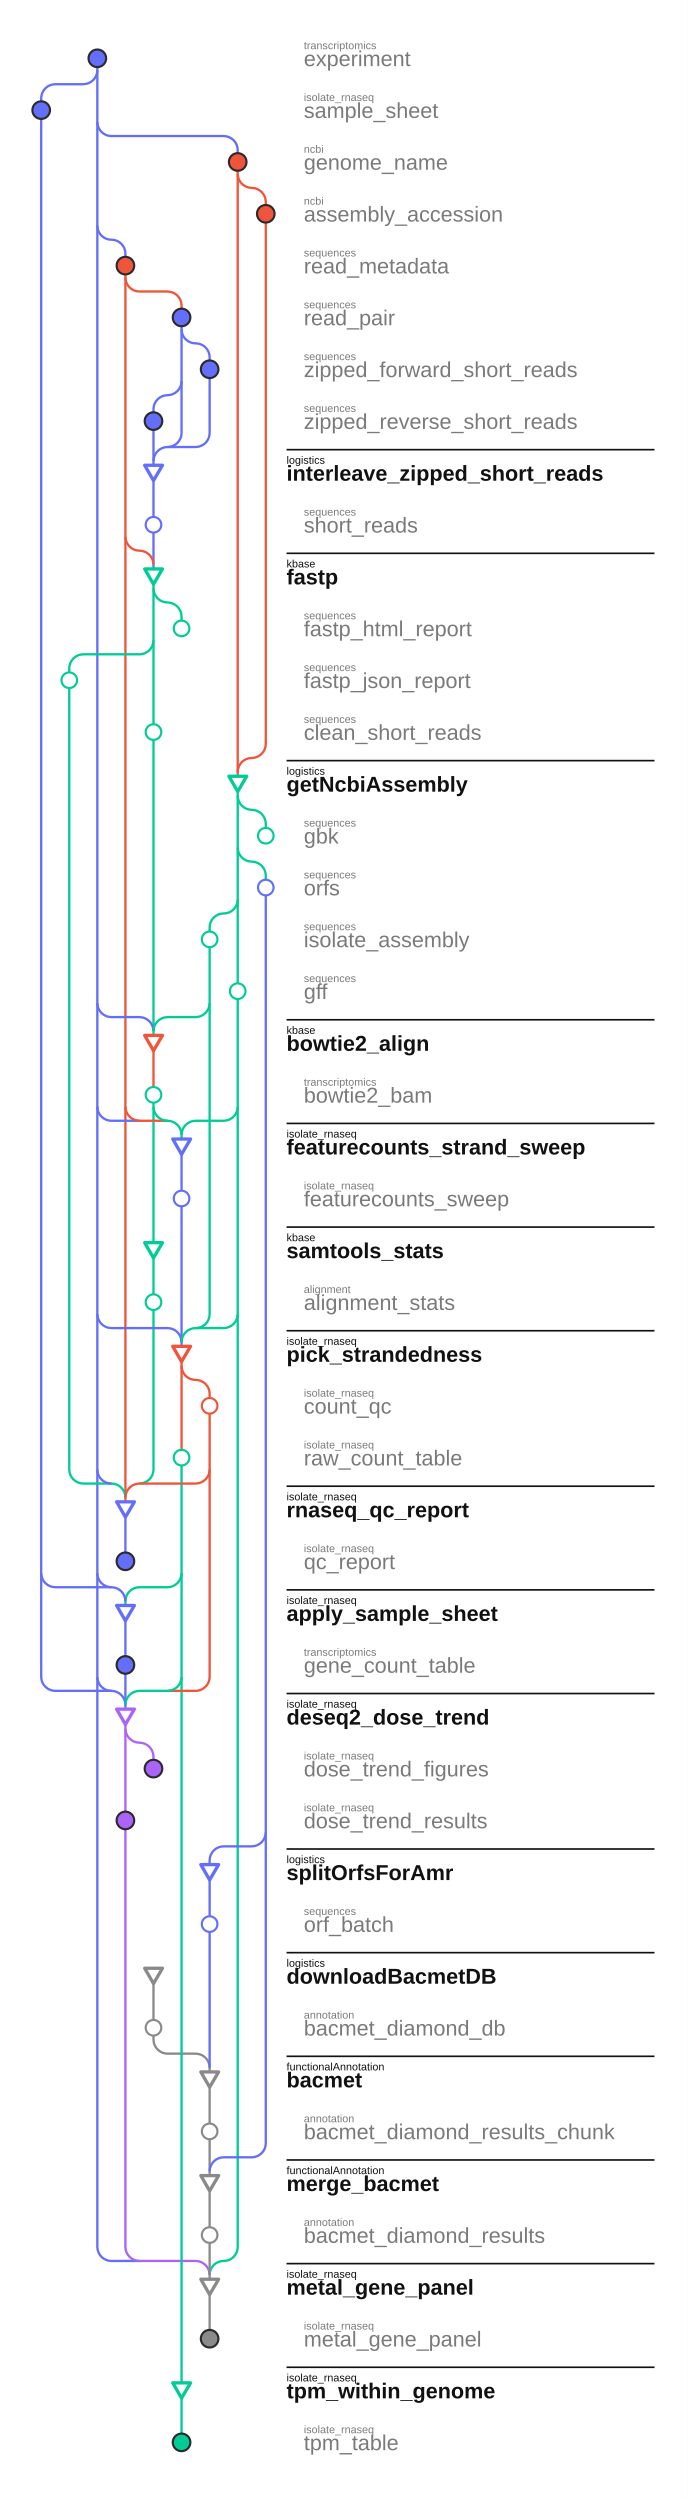
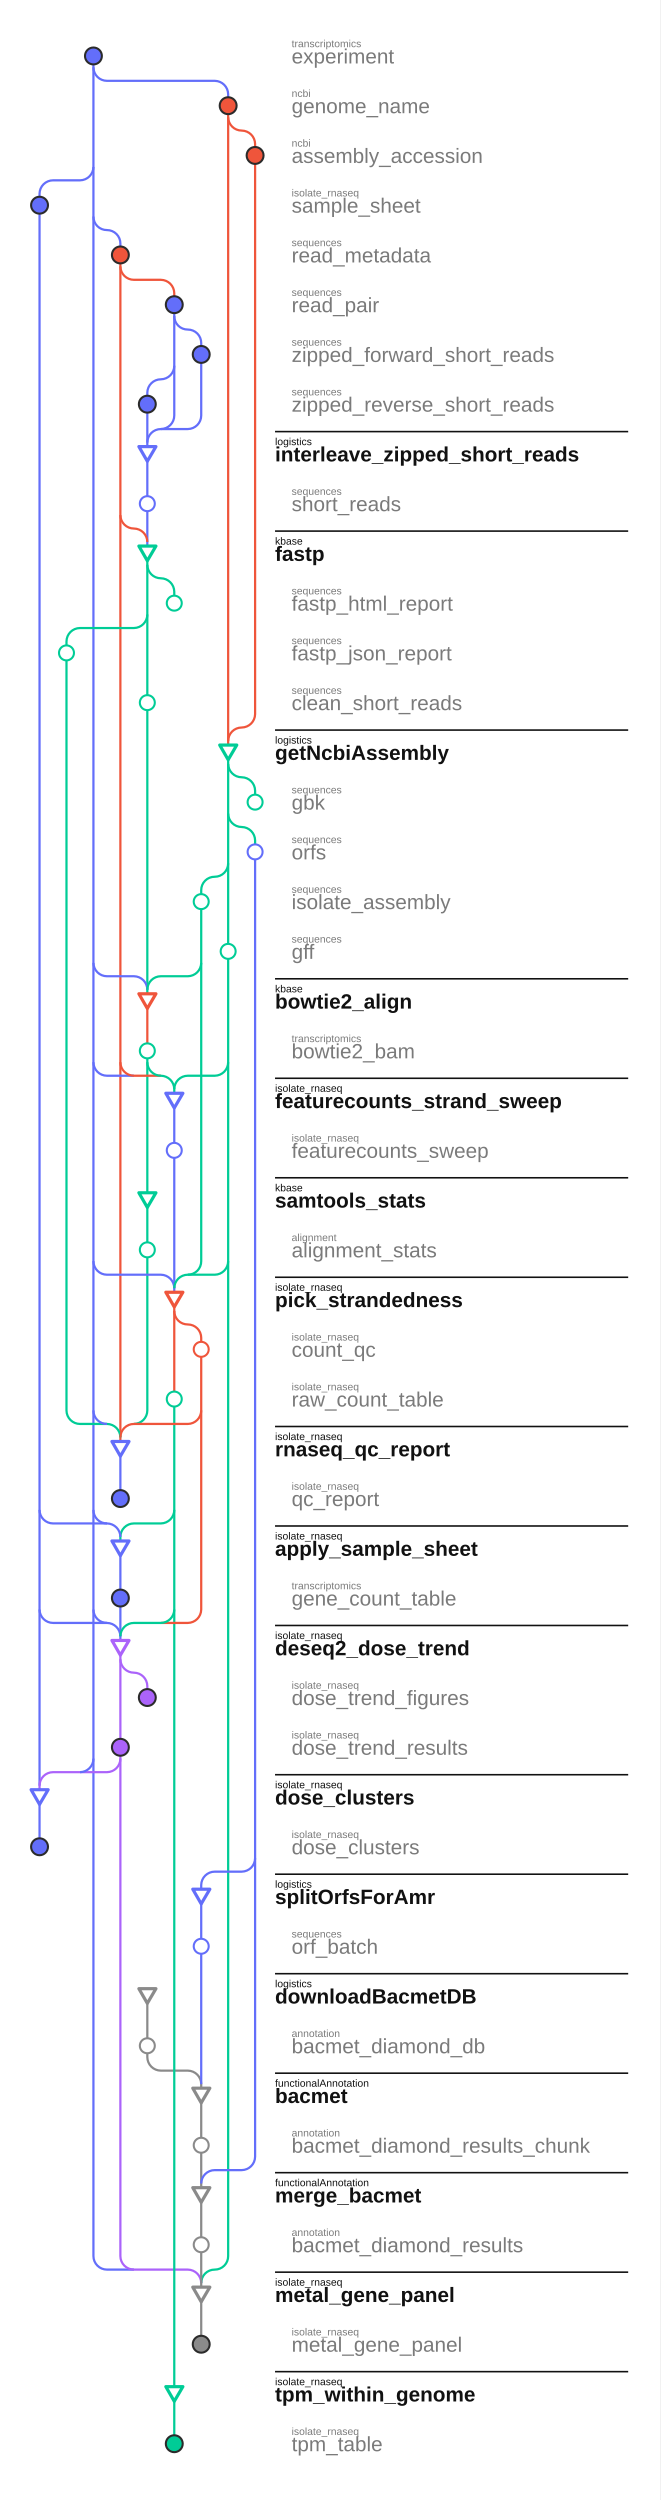
- <svg xmlns="http://www.w3.org/2000/svg" width="414" height="1505" viewBox="0 0 414 1505">
-   <rect width="414" height="1505" fill="#FFFFFF" />
+ <svg xmlns="http://www.w3.org/2000/svg" width="414" height="1568" viewBox="0 0 414 1568">
+   <rect width="414" height="1568" fill="#FFFFFF" />
  <g fill="none" stroke="#666666" stroke-width="1.4" stroke-linejoin="round" stroke-linecap="butt">
-     <path d="M 58.6,40.4 L 58.6,42.2 L 58.6,73.5 L 58.6,135.8 L 58.6,603.9 L 58.6,666.2 L 58.6,791.0 L 58.6,884.6 L 58.6,947.0 L 58.6,1009.5 L 58.6,1352.7 A 8.5,8.5 0 0 0 67.1,1361.1 L 84.0,1361.1" stroke="#636EFA" />
-     <path d="M 24.8,61.0 L 24.8,59.1 A 8.5,8.5 0 0 1 33.3,50.7 L 50.2,50.7 A 8.5,8.5 0 0 0 58.6,42.2" stroke="#636EFA" />
-     <path d="M 24.8,71.6 L 24.8,947.0 L 24.8,1009.5 A 8.5,8.5 0 0 0 33.3,1017.9 L 67.1,1017.9 A 8.5,8.5 0 0 1 75.5,1026.3" stroke="#636EFA" />
-     <path d="M 143.1,92.2 L 143.1,90.3 A 8.5,8.5 0 0 0 134.7,81.9 L 67.1,81.9 A 8.5,8.5 0 0 1 58.6,73.5" stroke="#636EFA" />
-     <path d="M 143.1,102.8 L 143.1,104.7 L 143.1,464.8 L 143.1,467.3" stroke="#EF553B" />
+     <path d="M 58.6,40.4 L 58.6,42.2 L 58.6,104.7 L 58.6,135.8 L 58.6,603.9 L 58.6,666.2 L 58.6,791.0 L 58.6,884.6 L 58.6,947.0 L 58.6,1009.5 L 58.6,1103.0 L 58.6,1415.0 A 8.5,8.5 0 0 0 67.1,1423.5 L 84.0,1423.5" stroke="#636EFA" />
+     <path d="M 143.1,61.0 L 143.1,59.1 A 8.5,8.5 0 0 0 134.7,50.7 L 67.1,50.7 A 8.5,8.5 0 0 1 58.6,42.2" stroke="#636EFA" />
+     <path d="M 143.1,71.6 L 143.1,73.5 L 143.1,464.8 L 143.1,467.3" stroke="#EF553B" />
    <path d="M 143.1,476.5 L 143.1,479.1 L 143.1,510.2 L 143.1,541.5 L 143.1,592.0" stroke="#00CC96" />
-     <path d="M 143.1,601.4 L 143.1,666.2 L 143.1,791.0 L 143.1,1352.7 A 8.4,8.4 0 0 1 134.7,1361.1 A 8.4,8.4 0 0 0 126.2,1369.5" stroke="#00CC96" />
+     <path d="M 143.1,601.4 L 143.1,666.2 L 143.1,791.0 L 143.1,1415.0 A 8.4,8.4 0 0 1 134.7,1423.5 A 8.4,8.4 0 0 0 126.2,1432.0" stroke="#00CC96" />
+     <path d="M 24.8,123.4 L 24.8,121.5 A 8.5,8.5 0 0 1 33.3,113.1 L 50.2,113.1 A 8.5,8.5 0 0 0 58.6,104.7" stroke="#636EFA" />
+     <path d="M 24.8,134.0 L 24.8,947.0 L 24.8,1009.5 L 24.8,1120.0" stroke="#636EFA" />
+     <path d="M 24.8,1122.5 L 24.8,1120.0 A 8.5,8.5 0 0 1 33.3,1111.5 L 50.2,1111.5 L 67.1,1111.5 A 8.5,8.5 0 0 0 75.5,1103.0" stroke="#AB63FA" />
+     <path d="M 24.8,1131.7 L 24.8,1153.0" stroke="#636EFA" />
    <path d="M 75.5,154.6 L 75.5,152.8 A 8.4,8.4 0 0 0 67.1,144.3 A 8.4,8.4 0 0 1 58.6,135.8" stroke="#636EFA" />
    <path d="M 75.5,165.2 L 75.5,167.1 L 75.5,323.1 L 75.5,666.2 L 75.5,901.5 L 75.5,904.1" stroke="#EF553B" />
    <path d="M 75.5,913.3 L 75.5,934.6" stroke="#636EFA" />
    <path d="M 75.5,966.5 L 75.5,964.0 A 8.5,8.5 0 0 1 84.0,955.5 L 100.9,955.5 A 8.5,8.5 0 0 0 109.3,947.0" stroke="#00CC96" />
    <path d="M 75.5,975.7 L 75.5,997.0" stroke="#636EFA" />
    <path d="M 75.5,1007.6 L 75.5,1026.3 L 75.5,1028.9" stroke="#636EFA" />
    <path d="M 75.5,1038.1 L 75.5,1040.7 L 75.5,1090.6" stroke="#AB63FA" />
-     <path d="M 75.5,1101.2 L 75.5,1352.7 A 8.5,8.5 0 0 0 84.0,1361.1 L 117.8,1361.1 A 8.5,8.5 0 0 1 126.2,1369.5" stroke="#AB63FA" />
+     <path d="M 75.5,1101.2 L 75.5,1103.0 L 75.5,1415.0 A 8.5,8.5 0 0 0 84.0,1423.5 L 117.8,1423.5 A 8.5,8.5 0 0 1 126.2,1432.0" stroke="#AB63FA" />
    <path d="M 92.4,248.2 L 92.4,246.3 A 8.5,8.5 0 0 1 100.9,237.9 A 8.5,8.5 0 0 0 109.3,229.4" stroke="#636EFA" />
    <path d="M 92.4,258.8 L 92.4,277.6 L 92.4,280.1" stroke="#636EFA" />
    <path d="M 92.4,289.3 L 92.4,311.2" stroke="#636EFA" />
    <path d="M 92.4,320.6 L 92.4,339.9 L 92.4,342.5" stroke="#636EFA" />
    <path d="M 92.4,351.7 L 92.4,354.2 L 92.4,385.4 L 92.4,436.0" stroke="#00CC96" />
    <path d="M 92.4,445.4 L 92.4,620.8 L 92.4,623.3" stroke="#00CC96" />
    <path d="M 92.4,632.5 L 92.4,654.4" stroke="#EF553B" />
    <path d="M 92.4,663.8 L 92.4,666.2 L 92.4,748.1" stroke="#00CC96" />
    <path d="M 92.4,757.3 L 92.4,779.2" stroke="#00CC96" />
    <path d="M 92.4,788.6 L 92.4,884.6 A 8.5,8.5 0 0 1 84.0,893.1" stroke="#00CC96" />
    <path d="M 92.4,1059.4 L 92.4,1057.5 A 8.5,8.5 0 0 0 84.0,1049.1 A 8.5,8.5 0 0 1 75.5,1040.7" stroke="#AB63FA" />
-     <path d="M 92.4,1194.1 L 92.4,1216.0" stroke="#8A8A8A" />
-     <path d="M 92.4,1225.4 L 92.4,1227.8 A 8.5,8.5 0 0 0 100.9,1236.3 L 117.8,1236.3 A 8.5,8.5 0 0 1 126.2,1244.8 L 126.2,1247.3" stroke="#8A8A8A" />
+     <path d="M 92.4,1256.5 L 92.4,1278.4" stroke="#8A8A8A" />
+     <path d="M 92.4,1287.8 L 92.4,1290.2 A 8.5,8.5 0 0 0 100.9,1298.7 L 117.8,1298.7 A 8.5,8.5 0 0 1 126.2,1307.2 L 126.2,1309.7" stroke="#8A8A8A" />
    <path d="M 84.0,674.7 L 67.1,674.7 A 8.5,8.5 0 0 1 58.6,666.2" stroke="#636EFA" />
    <path d="M 100.9,674.7 L 84.0,674.7 A 8.5,8.5 0 0 1 75.5,666.2" stroke="#EF553B" />
    <path d="M 109.3,185.8 L 109.3,183.9 A 8.5,8.5 0 0 0 100.9,175.5 L 84.0,175.5 A 8.5,8.5 0 0 1 75.5,167.1" stroke="#EF553B" />
    <path d="M 109.3,196.4 L 109.3,198.2 L 109.3,229.4 L 109.3,260.6 A 8.5,8.5 0 0 1 100.9,269.1" stroke="#636EFA" />
    <path d="M 109.3,373.6 L 109.3,371.1 A 8.5,8.5 0 0 0 100.9,362.7 A 8.5,8.5 0 0 1 92.4,354.2" stroke="#00CC96" />
    <path d="M 109.3,685.7 L 109.3,683.1 A 8.5,8.5 0 0 0 100.9,674.7 A 8.5,8.5 0 0 1 92.4,666.2" stroke="#00CC96" />
    <path d="M 109.3,694.9 L 109.3,716.8" stroke="#636EFA" />
    <path d="M 109.3,726.2 L 109.3,808.0 L 109.3,810.5" stroke="#636EFA" />
    <path d="M 109.3,819.7 L 109.3,822.2 L 109.3,872.8" stroke="#EF553B" />
-     <path d="M 109.3,882.2 L 109.3,947.0 L 109.3,1009.5 L 109.3,1434.5" stroke="#00CC96" />
-     <path d="M 109.3,1443.7 L 109.3,1465.0" stroke="#00CC96" />
+     <path d="M 109.3,882.2 L 109.3,947.0 L 109.3,1009.5 L 109.3,1496.9" stroke="#00CC96" />
+     <path d="M 109.3,1506.1 L 109.3,1527.4" stroke="#00CC96" />
    <path d="M 126.2,217.0 L 126.2,215.2 A 8.4,8.4 0 0 0 117.8,206.7 A 8.4,8.4 0 0 1 109.3,198.2" stroke="#636EFA" />
    <path d="M 126.2,227.6 L 126.2,260.6 A 8.5,8.5 0 0 1 117.8,269.1 L 100.9,269.1 A 8.5,8.5 0 0 0 92.4,277.6" stroke="#636EFA" />
    <path d="M 126.2,560.8 L 126.2,558.4 A 8.4,8.4 0 0 1 134.7,549.9 A 8.4,8.4 0 0 0 143.1,541.5" stroke="#00CC96" />
    <path d="M 126.2,570.2 L 126.2,603.9 L 126.2,791.0 A 8.4,8.4 0 0 1 117.8,799.5" stroke="#00CC96" />
    <path d="M 126.2,841.6 L 126.2,839.1 A 8.4,8.4 0 0 0 117.8,830.7 A 8.4,8.4 0 0 1 109.3,822.2" stroke="#EF553B" />
    <path d="M 126.2,851.0 L 126.2,884.6 L 126.2,1009.5 A 8.5,8.5 0 0 1 117.8,1017.9 L 100.9,1017.9" stroke="#EF553B" />
-     <path d="M 126.2,1122.5 L 126.2,1120.0 A 8.5,8.5 0 0 1 134.7,1111.5 L 151.6,1111.5 A 8.5,8.5 0 0 0 160.0,1103.0" stroke="#636EFA" />
-     <path d="M 126.2,1131.7 L 126.2,1153.6" stroke="#636EFA" />
-     <path d="M 126.2,1163.0 L 126.2,1244.8" stroke="#636EFA" />
-     <path d="M 126.2,1256.5 L 126.2,1278.4" stroke="#8A8A8A" />
-     <path d="M 126.2,1287.8 L 126.2,1307.2 L 126.2,1309.7" stroke="#8A8A8A" />
+     <path d="M 126.2,1184.9 L 126.2,1182.3 A 8.5,8.5 0 0 1 134.7,1173.9 L 151.6,1173.9 A 8.5,8.5 0 0 0 160.0,1165.5" stroke="#636EFA" />
+     <path d="M 126.2,1194.1 L 126.2,1216.0" stroke="#636EFA" />
+     <path d="M 126.2,1225.4 L 126.2,1307.2" stroke="#636EFA" />
    <path d="M 126.2,1318.9 L 126.2,1340.8" stroke="#8A8A8A" />
    <path d="M 126.2,1350.2 L 126.2,1369.5 L 126.2,1372.1" stroke="#8A8A8A" />
-     <path d="M 126.2,1381.3 L 126.2,1402.6" stroke="#8A8A8A" />
-     <path d="M 160.0,123.4 L 160.0,121.5 A 8.5,8.5 0 0 0 151.6,113.1 A 8.5,8.5 0 0 1 143.1,104.7" stroke="#EF553B" />
-     <path d="M 160.0,134.0 L 160.0,447.9 A 8.5,8.5 0 0 1 151.6,456.3 A 8.5,8.5 0 0 0 143.1,464.8" stroke="#EF553B" />
+     <path d="M 126.2,1381.3 L 126.2,1403.2" stroke="#8A8A8A" />
+     <path d="M 126.2,1412.6 L 126.2,1432.0 L 126.2,1434.5" stroke="#8A8A8A" />
+     <path d="M 126.2,1443.7 L 126.2,1465.0" stroke="#8A8A8A" />
+     <path d="M 160.0,92.2 L 160.0,90.3 A 8.5,8.5 0 0 0 151.6,81.9 A 8.5,8.5 0 0 1 143.1,73.5" stroke="#EF553B" />
+     <path d="M 160.0,102.8 L 160.0,447.9 A 8.5,8.5 0 0 1 151.6,456.3 A 8.5,8.5 0 0 0 143.1,464.8" stroke="#EF553B" />
    <path d="M 160.0,498.4 L 160.0,495.9 A 8.5,8.5 0 0 0 151.6,487.5 A 8.5,8.5 0 0 1 143.1,479.1" stroke="#00CC96" />
    <path d="M 160.0,529.6 L 160.0,527.1 A 8.5,8.5 0 0 0 151.6,518.7 A 8.5,8.5 0 0 1 143.1,510.2" stroke="#00CC96" />
-     <path d="M 160.0,539.0 L 160.0,1103.0 L 160.0,1290.2 A 8.5,8.5 0 0 1 151.6,1298.7 L 134.7,1298.7 A 8.5,8.5 0 0 0 126.2,1307.2" stroke="#636EFA" />
+     <path d="M 160.0,539.0 L 160.0,1165.5 L 160.0,1352.7 A 8.5,8.5 0 0 1 151.6,1361.1 L 134.7,1361.1 A 8.5,8.5 0 0 0 126.2,1369.5" stroke="#636EFA" />
    <path d="M 41.7,404.8 L 41.7,402.4 A 8.5,8.5 0 0 1 50.2,393.9 L 84.0,393.9 A 8.5,8.5 0 0 0 92.4,385.4" stroke="#00CC96" />
    <path d="M 41.7,414.2 L 41.7,884.6 A 8.5,8.5 0 0 0 50.2,893.1 L 67.1,893.1 A 8.5,8.5 0 0 1 75.5,901.5" stroke="#00CC96" />
    <path d="M 58.6,603.9 A 8.5,8.5 0 0 0 67.1,612.3 L 84.0,612.3 A 8.5,8.5 0 0 1 92.4,620.8" stroke="#636EFA" />
    <path d="M 58.6,791.0 A 8.5,8.5 0 0 0 67.1,799.5 L 100.9,799.5 A 8.5,8.5 0 0 1 109.3,808.0" stroke="#636EFA" />
    <path d="M 58.6,884.6 A 8.4,8.4 0 0 0 67.1,893.1" stroke="#636EFA" />
    <path d="M 58.6,947.0 A 8.4,8.4 0 0 0 67.1,955.5" stroke="#636EFA" />
    <path d="M 75.5,964.0 A 8.5,8.5 0 0 0 67.1,955.5 L 33.3,955.5 A 8.5,8.5 0 0 1 24.8,947.0" stroke="#636EFA" />
    <path d="M 58.6,1009.5 A 8.4,8.4 0 0 0 67.1,1017.9" stroke="#636EFA" />
+     <path d="M 75.5,1026.3 A 8.5,8.5 0 0 0 67.1,1017.9 L 33.3,1017.9 A 8.5,8.5 0 0 1 24.8,1009.5" stroke="#636EFA" />
+     <path d="M 58.6,1103.0 A 8.5,8.5 0 0 1 50.2,1111.5" stroke="#636EFA" />
    <path d="M 75.5,323.1 A 8.5,8.5 0 0 0 84.0,331.5 A 8.5,8.5 0 0 1 92.4,339.9" stroke="#EF553B" />
    <path d="M 126.2,603.9 A 8.5,8.5 0 0 1 117.8,612.3 L 100.9,612.3 A 8.5,8.5 0 0 0 92.4,620.8" stroke="#00CC96" />
    <path d="M 109.3,808.0 A 8.5,8.5 0 0 1 117.8,799.5 L 134.7,799.5 A 8.5,8.5 0 0 0 143.1,791.0" stroke="#00CC96" />
    <path d="M 143.1,666.2 A 8.5,8.5 0 0 1 134.7,674.7 L 117.8,674.7 A 8.5,8.5 0 0 0 109.3,683.1" stroke="#00CC96" />
    <path d="M 75.5,901.5 A 8.5,8.5 0 0 1 84.0,893.1 L 117.8,893.1 A 8.5,8.5 0 0 0 126.2,884.6" stroke="#EF553B" />
    <path d="M 75.5,1026.3 A 8.5,8.5 0 0 1 84.0,1017.9 L 100.9,1017.9 A 8.5,8.5 0 0 0 109.3,1009.5" stroke="#00CC96" />
  </g>
  <g>
    <circle cx="58.6" cy="35.1" r="5.3" fill="#636EFA" stroke="#2B2B2B" stroke-width="1.3" />
    <text x="182.9" y="29.6" font-family="Arial" font-size="6.5" fill="#7A7A7A" text-anchor="start">transcriptomics</text>
    <text x="182.9" y="39.8" font-family="Arial" font-size="13" fill="#7A7A7A" font-weight="normal" text-anchor="start">experiment</text>
  </g>
  <g>
-     <circle cx="24.8" cy="66.3" r="5.3" fill="#636EFA" stroke="#2B2B2B" stroke-width="1.3" />
-     <text x="182.9" y="60.8" font-family="Arial" font-size="6.5" fill="#7A7A7A" text-anchor="start">isolate_rnaseq</text>
-     <text x="182.9" y="71.0" font-family="Arial" font-size="13" fill="#7A7A7A" font-weight="normal" text-anchor="start">sample_sheet</text>
-   </g>
-   <g>
-     <circle cx="143.1" cy="97.5" r="5.3" fill="#EF553B" stroke="#2B2B2B" stroke-width="1.3" />
+     <circle cx="143.1" cy="66.3" r="5.3" fill="#EF553B" stroke="#2B2B2B" stroke-width="1.3" />
+     <text x="182.9" y="60.8" font-family="Arial" font-size="6.5" fill="#7A7A7A" text-anchor="start">ncbi</text>
+     <text x="182.9" y="71.0" font-family="Arial" font-size="13" fill="#7A7A7A" font-weight="normal" text-anchor="start">genome_name</text>
+   </g>
+   <g>
+     <circle cx="160.0" cy="97.5" r="5.3" fill="#EF553B" stroke="#2B2B2B" stroke-width="1.3" />
    <text x="182.9" y="92.0" font-family="Arial" font-size="6.5" fill="#7A7A7A" text-anchor="start">ncbi</text>
-     <text x="182.9" y="102.2" font-family="Arial" font-size="13" fill="#7A7A7A" font-weight="normal" text-anchor="start">genome_name</text>
-   </g>
-   <g>
-     <circle cx="160.0" cy="128.7" r="5.3" fill="#EF553B" stroke="#2B2B2B" stroke-width="1.3" />
-     <text x="182.9" y="123.2" font-family="Arial" font-size="6.5" fill="#7A7A7A" text-anchor="start">ncbi</text>
-     <text x="182.9" y="133.4" font-family="Arial" font-size="13" fill="#7A7A7A" font-weight="normal" text-anchor="start">assembly_accession</text>
+     <text x="182.9" y="102.2" font-family="Arial" font-size="13" fill="#7A7A7A" font-weight="normal" text-anchor="start">assembly_accession</text>
+   </g>
+   <g>
+     <circle cx="24.8" cy="128.7" r="5.3" fill="#636EFA" stroke="#2B2B2B" stroke-width="1.3" />
+     <text x="182.9" y="123.2" font-family="Arial" font-size="6.5" fill="#7A7A7A" text-anchor="start">isolate_rnaseq</text>
+     <text x="182.9" y="133.4" font-family="Arial" font-size="13" fill="#7A7A7A" font-weight="normal" text-anchor="start">sample_sheet</text>
  </g>
  <g>
    <circle cx="75.5" cy="159.9" r="5.3" fill="#EF553B" stroke="#2B2B2B" stroke-width="1.3" />
    <text x="182.9" y="154.4" font-family="Arial" font-size="6.5" fill="#7A7A7A" text-anchor="start">sequences</text>
    <text x="182.9" y="164.6" font-family="Arial" font-size="13" fill="#7A7A7A" font-weight="normal" text-anchor="start">read_metadata</text>
  </g>
  <g>
    <circle cx="109.3" cy="191.1" r="5.3" fill="#636EFA" stroke="#2B2B2B" stroke-width="1.3" />
    <text x="182.9" y="185.6" font-family="Arial" font-size="6.5" fill="#7A7A7A" text-anchor="start">sequences</text>
    <text x="182.9" y="195.8" font-family="Arial" font-size="13" fill="#7A7A7A" font-weight="normal" text-anchor="start">read_pair</text>
  </g>
  <g>
    <circle cx="126.2" cy="222.3" r="5.3" fill="#636EFA" stroke="#2B2B2B" stroke-width="1.3" />
    <text x="182.9" y="216.8" font-family="Arial" font-size="6.5" fill="#7A7A7A" text-anchor="start">sequences</text>
    <text x="182.9" y="227.0" font-family="Arial" font-size="13" fill="#7A7A7A" font-weight="normal" text-anchor="start">zipped_forward_short_reads</text>
  </g>
  <g>
    <circle cx="92.4" cy="253.5" r="5.3" fill="#636EFA" stroke="#2B2B2B" stroke-width="1.3" />
    <text x="182.9" y="248.0" font-family="Arial" font-size="6.5" fill="#7A7A7A" text-anchor="start">sequences</text>
    <text x="182.9" y="258.2" font-family="Arial" font-size="13" fill="#7A7A7A" font-weight="normal" text-anchor="start">zipped_reverse_short_reads</text>
  </g>
  <g>
    <polygon points="87.1,280.1 97.8,280.1 92.4,289.3" fill="#FFFFFF" stroke="#636EFA" stroke-width="2.0" stroke-linejoin="round" />
    <line x1="172.5" y1="270.7" x2="394.0" y2="270.7" stroke="#111111" stroke-width="1" />
    <text x="172.5" y="279.2" font-family="Arial" font-size="6.5" fill="#111111" text-anchor="start">logistics</text>
    <text x="172.5" y="289.4" font-family="Arial" font-size="13" fill="#111111" font-weight="600" text-anchor="start">interleave_zipped_short_reads</text>
  </g>
  <g>
    <circle cx="92.4" cy="315.9" r="4.7" fill="#FFFFFF" stroke="#636EFA" stroke-width="1.3" />
    <text x="182.9" y="310.4" font-family="Arial" font-size="6.5" fill="#7A7A7A" text-anchor="start">sequences</text>
    <text x="182.9" y="320.6" font-family="Arial" font-size="13" fill="#7A7A7A" font-weight="normal" text-anchor="start">short_reads</text>
  </g>
  <g>
    <polygon points="87.1,342.5 97.8,342.5 92.4,351.7" fill="#FFFFFF" stroke="#00CC96" stroke-width="2.0" stroke-linejoin="round" />
    <line x1="172.5" y1="333.1" x2="394.0" y2="333.1" stroke="#111111" stroke-width="1" />
    <text x="172.5" y="341.6" font-family="Arial" font-size="6.5" fill="#111111" text-anchor="start">kbase</text>
    <text x="172.5" y="351.8" font-family="Arial" font-size="13" fill="#111111" font-weight="600" text-anchor="start">fastp</text>
  </g>
  <g>
    <circle cx="109.3" cy="378.3" r="4.7" fill="#FFFFFF" stroke="#00CC96" stroke-width="1.3" />
    <text x="182.9" y="372.8" font-family="Arial" font-size="6.5" fill="#7A7A7A" text-anchor="start">sequences</text>
    <text x="182.9" y="383.0" font-family="Arial" font-size="13" fill="#7A7A7A" font-weight="normal" text-anchor="start">fastp_html_report</text>
  </g>
  <g>
    <circle cx="41.7" cy="409.5" r="4.7" fill="#FFFFFF" stroke="#00CC96" stroke-width="1.3" />
    <text x="182.9" y="404.0" font-family="Arial" font-size="6.5" fill="#7A7A7A" text-anchor="start">sequences</text>
    <text x="182.9" y="414.2" font-family="Arial" font-size="13" fill="#7A7A7A" font-weight="normal" text-anchor="start">fastp_json_report</text>
  </g>
  <g>
    <circle cx="92.4" cy="440.7" r="4.7" fill="#FFFFFF" stroke="#00CC96" stroke-width="1.3" />
    <text x="182.9" y="435.2" font-family="Arial" font-size="6.5" fill="#7A7A7A" text-anchor="start">sequences</text>
    <text x="182.9" y="445.4" font-family="Arial" font-size="13" fill="#7A7A7A" font-weight="normal" text-anchor="start">clean_short_reads</text>
  </g>
  <g>
    <polygon points="137.8,467.3 148.5,467.3 143.1,476.5" fill="#FFFFFF" stroke="#00CC96" stroke-width="2.0" stroke-linejoin="round" />
    <line x1="172.5" y1="457.9" x2="394.0" y2="457.9" stroke="#111111" stroke-width="1" />
    <text x="172.5" y="466.4" font-family="Arial" font-size="6.5" fill="#111111" text-anchor="start">logistics</text>
    <text x="172.5" y="476.6" font-family="Arial" font-size="13" fill="#111111" font-weight="600" text-anchor="start">getNcbiAssembly</text>
  </g>
  <g>
    <circle cx="160.0" cy="503.1" r="4.7" fill="#FFFFFF" stroke="#00CC96" stroke-width="1.3" />
    <text x="182.9" y="497.6" font-family="Arial" font-size="6.5" fill="#7A7A7A" text-anchor="start">sequences</text>
    <text x="182.9" y="507.8" font-family="Arial" font-size="13" fill="#7A7A7A" font-weight="normal" text-anchor="start">gbk</text>
  </g>
  <g>
    <circle cx="160.0" cy="534.3" r="4.7" fill="#FFFFFF" stroke="#636EFA" stroke-width="1.3" />
    <text x="182.9" y="528.8" font-family="Arial" font-size="6.5" fill="#7A7A7A" text-anchor="start">sequences</text>
    <text x="182.9" y="539.0" font-family="Arial" font-size="13" fill="#7A7A7A" font-weight="normal" text-anchor="start">orfs</text>
  </g>
  <g>
    <circle cx="126.2" cy="565.5" r="4.7" fill="#FFFFFF" stroke="#00CC96" stroke-width="1.3" />
    <text x="182.9" y="560.0" font-family="Arial" font-size="6.5" fill="#7A7A7A" text-anchor="start">sequences</text>
    <text x="182.9" y="570.2" font-family="Arial" font-size="13" fill="#7A7A7A" font-weight="normal" text-anchor="start">isolate_assembly</text>
  </g>
  <g>
    <circle cx="143.1" cy="596.7" r="4.7" fill="#FFFFFF" stroke="#00CC96" stroke-width="1.3" />
    <text x="182.9" y="591.2" font-family="Arial" font-size="6.5" fill="#7A7A7A" text-anchor="start">sequences</text>
    <text x="182.9" y="601.4" font-family="Arial" font-size="13" fill="#7A7A7A" font-weight="normal" text-anchor="start">gff</text>
  </g>
  <g>
    <polygon points="87.1,623.3 97.8,623.3 92.4,632.5" fill="#FFFFFF" stroke="#EF553B" stroke-width="2.0" stroke-linejoin="round" />
    <line x1="172.5" y1="613.9" x2="394.0" y2="613.9" stroke="#111111" stroke-width="1" />
    <text x="172.5" y="622.4" font-family="Arial" font-size="6.5" fill="#111111" text-anchor="start">kbase</text>
    <text x="172.5" y="632.6" font-family="Arial" font-size="13" fill="#111111" font-weight="600" text-anchor="start">bowtie2_align</text>
  </g>
  <g>
    <circle cx="92.4" cy="659.1" r="4.7" fill="#FFFFFF" stroke="#00CC96" stroke-width="1.3" />
    <text x="182.9" y="653.6" font-family="Arial" font-size="6.5" fill="#7A7A7A" text-anchor="start">transcriptomics</text>
    <text x="182.9" y="663.8" font-family="Arial" font-size="13" fill="#7A7A7A" font-weight="normal" text-anchor="start">bowtie2_bam</text>
  </g>
  <g>
    <polygon points="104.0,685.7 114.7,685.7 109.3,694.9" fill="#FFFFFF" stroke="#636EFA" stroke-width="2.0" stroke-linejoin="round" />
    <line x1="172.5" y1="676.3" x2="394.0" y2="676.3" stroke="#111111" stroke-width="1" />
    <text x="172.5" y="684.8" font-family="Arial" font-size="6.5" fill="#111111" text-anchor="start">isolate_rnaseq</text>
    <text x="172.5" y="695.0" font-family="Arial" font-size="13" fill="#111111" font-weight="600" text-anchor="start">featurecounts_strand_sweep</text>
  </g>
  <g>
    <circle cx="109.3" cy="721.5" r="4.7" fill="#FFFFFF" stroke="#636EFA" stroke-width="1.3" />
    <text x="182.9" y="716.0" font-family="Arial" font-size="6.5" fill="#7A7A7A" text-anchor="start">isolate_rnaseq</text>
    <text x="182.9" y="726.2" font-family="Arial" font-size="13" fill="#7A7A7A" font-weight="normal" text-anchor="start">featurecounts_sweep</text>
  </g>
  <g>
    <polygon points="87.1,748.1 97.8,748.1 92.4,757.3" fill="#FFFFFF" stroke="#00CC96" stroke-width="2.0" stroke-linejoin="round" />
    <line x1="172.5" y1="738.7" x2="394.0" y2="738.7" stroke="#111111" stroke-width="1" />
    <text x="172.5" y="747.2" font-family="Arial" font-size="6.5" fill="#111111" text-anchor="start">kbase</text>
    <text x="172.5" y="757.4" font-family="Arial" font-size="13" fill="#111111" font-weight="600" text-anchor="start">samtools_stats</text>
  </g>
  <g>
    <circle cx="92.4" cy="783.9" r="4.7" fill="#FFFFFF" stroke="#00CC96" stroke-width="1.3" />
    <text x="182.9" y="778.4" font-family="Arial" font-size="6.5" fill="#7A7A7A" text-anchor="start">alignment</text>
    <text x="182.9" y="788.6" font-family="Arial" font-size="13" fill="#7A7A7A" font-weight="normal" text-anchor="start">alignment_stats</text>
  </g>
  <g>
    <polygon points="104.0,810.5 114.7,810.5 109.3,819.7" fill="#FFFFFF" stroke="#EF553B" stroke-width="2.0" stroke-linejoin="round" />
    <line x1="172.5" y1="801.1" x2="394.0" y2="801.1" stroke="#111111" stroke-width="1" />
    <text x="172.5" y="809.6" font-family="Arial" font-size="6.5" fill="#111111" text-anchor="start">isolate_rnaseq</text>
    <text x="172.5" y="819.8" font-family="Arial" font-size="13" fill="#111111" font-weight="600" text-anchor="start">pick_strandedness</text>
  </g>
  <g>
    <circle cx="126.2" cy="846.3" r="4.7" fill="#FFFFFF" stroke="#EF553B" stroke-width="1.3" />
    <text x="182.9" y="840.8" font-family="Arial" font-size="6.5" fill="#7A7A7A" text-anchor="start">isolate_rnaseq</text>
    <text x="182.9" y="851.0" font-family="Arial" font-size="13" fill="#7A7A7A" font-weight="normal" text-anchor="start">count_qc</text>
  </g>
  <g>
    <circle cx="109.3" cy="877.5" r="4.7" fill="#FFFFFF" stroke="#00CC96" stroke-width="1.3" />
    <text x="182.9" y="872.0" font-family="Arial" font-size="6.5" fill="#7A7A7A" text-anchor="start">isolate_rnaseq</text>
    <text x="182.9" y="882.2" font-family="Arial" font-size="13" fill="#7A7A7A" font-weight="normal" text-anchor="start">raw_count_table</text>
  </g>
  <g>
    <polygon points="70.2,904.1 80.9,904.1 75.5,913.3" fill="#FFFFFF" stroke="#636EFA" stroke-width="2.0" stroke-linejoin="round" />
    <line x1="172.5" y1="894.7" x2="394.0" y2="894.7" stroke="#111111" stroke-width="1" />
    <text x="172.5" y="903.2" font-family="Arial" font-size="6.5" fill="#111111" text-anchor="start">isolate_rnaseq</text>
    <text x="172.5" y="913.4" font-family="Arial" font-size="13" fill="#111111" font-weight="600" text-anchor="start">rnaseq_qc_report</text>
  </g>
  <g>
    <circle cx="75.5" cy="939.9" r="5.3" fill="#636EFA" stroke="#2B2B2B" stroke-width="1.3" />
    <text x="182.9" y="934.4" font-family="Arial" font-size="6.5" fill="#7A7A7A" text-anchor="start">isolate_rnaseq</text>
    <text x="182.9" y="944.6" font-family="Arial" font-size="13" fill="#7A7A7A" font-weight="normal" text-anchor="start">qc_report</text>
  </g>
  <g>
    <polygon points="70.2,966.5 80.9,966.5 75.5,975.7" fill="#FFFFFF" stroke="#636EFA" stroke-width="2.0" stroke-linejoin="round" />
    <line x1="172.5" y1="957.1" x2="394.0" y2="957.1" stroke="#111111" stroke-width="1" />
    <text x="172.5" y="965.6" font-family="Arial" font-size="6.5" fill="#111111" text-anchor="start">isolate_rnaseq</text>
    <text x="172.5" y="975.8" font-family="Arial" font-size="13" fill="#111111" font-weight="600" text-anchor="start">apply_sample_sheet</text>
  </g>
  <g>
    <circle cx="75.5" cy="1002.3" r="5.3" fill="#636EFA" stroke="#2B2B2B" stroke-width="1.3" />
    <text x="182.9" y="996.8" font-family="Arial" font-size="6.5" fill="#7A7A7A" text-anchor="start">transcriptomics</text>
    <text x="182.9" y="1007.0" font-family="Arial" font-size="13" fill="#7A7A7A" font-weight="normal" text-anchor="start">gene_count_table</text>
  </g>
  <g>
    <polygon points="70.2,1028.9 80.9,1028.9 75.5,1038.1" fill="#FFFFFF" stroke="#AB63FA" stroke-width="2.0" stroke-linejoin="round" />
    <line x1="172.5" y1="1019.5" x2="394.0" y2="1019.5" stroke="#111111" stroke-width="1" />
    <text x="172.5" y="1028.0" font-family="Arial" font-size="6.5" fill="#111111" text-anchor="start">isolate_rnaseq</text>
    <text x="172.5" y="1038.2" font-family="Arial" font-size="13" fill="#111111" font-weight="600" text-anchor="start">deseq2_dose_trend</text>
  </g>
  <g>
    <circle cx="92.4" cy="1064.7" r="5.3" fill="#AB63FA" stroke="#2B2B2B" stroke-width="1.3" />
    <text x="182.9" y="1059.2" font-family="Arial" font-size="6.5" fill="#7A7A7A" text-anchor="start">isolate_rnaseq</text>
    <text x="182.9" y="1069.4" font-family="Arial" font-size="13" fill="#7A7A7A" font-weight="normal" text-anchor="start">dose_trend_figures</text>
  </g>
  <g>
    <circle cx="75.5" cy="1095.9" r="5.3" fill="#AB63FA" stroke="#2B2B2B" stroke-width="1.3" />
    <text x="182.9" y="1090.4" font-family="Arial" font-size="6.5" fill="#7A7A7A" text-anchor="start">isolate_rnaseq</text>
    <text x="182.9" y="1100.6" font-family="Arial" font-size="13" fill="#7A7A7A" font-weight="normal" text-anchor="start">dose_trend_results</text>
  </g>
  <g>
-     <polygon points="120.9,1122.5 131.6,1122.5 126.2,1131.7" fill="#FFFFFF" stroke="#636EFA" stroke-width="2.0" stroke-linejoin="round" />
+     <polygon points="19.5,1122.5 30.2,1122.5 24.8,1131.7" fill="#FFFFFF" stroke="#636EFA" stroke-width="2.0" stroke-linejoin="round" />
    <line x1="172.5" y1="1113.1" x2="394.0" y2="1113.1" stroke="#111111" stroke-width="1" />
-     <text x="172.5" y="1121.6" font-family="Arial" font-size="6.5" fill="#111111" text-anchor="start">logistics</text>
-     <text x="172.5" y="1131.8" font-family="Arial" font-size="13" fill="#111111" font-weight="600" text-anchor="start">splitOrfsForAmr</text>
-   </g>
-   <g>
-     <circle cx="126.2" cy="1158.3" r="4.7" fill="#FFFFFF" stroke="#636EFA" stroke-width="1.3" />
-     <text x="182.9" y="1152.8" font-family="Arial" font-size="6.5" fill="#7A7A7A" text-anchor="start">sequences</text>
-     <text x="182.9" y="1163.0" font-family="Arial" font-size="13" fill="#7A7A7A" font-weight="normal" text-anchor="start">orf_batch</text>
-   </g>
-   <g>
-     <polygon points="87.1,1184.9 97.8,1184.9 92.4,1194.1" fill="#FFFFFF" stroke="#8A8A8A" stroke-width="2.0" stroke-linejoin="round" />
+     <text x="172.5" y="1121.6" font-family="Arial" font-size="6.5" fill="#111111" text-anchor="start">isolate_rnaseq</text>
+     <text x="172.5" y="1131.8" font-family="Arial" font-size="13" fill="#111111" font-weight="600" text-anchor="start">dose_clusters</text>
+   </g>
+   <g>
+     <circle cx="24.8" cy="1158.3" r="5.3" fill="#636EFA" stroke="#2B2B2B" stroke-width="1.3" />
+     <text x="182.9" y="1152.8" font-family="Arial" font-size="6.5" fill="#7A7A7A" text-anchor="start">isolate_rnaseq</text>
+     <text x="182.9" y="1163.0" font-family="Arial" font-size="13" fill="#7A7A7A" font-weight="normal" text-anchor="start">dose_clusters</text>
+   </g>
+   <g>
+     <polygon points="120.9,1184.9 131.6,1184.9 126.2,1194.1" fill="#FFFFFF" stroke="#636EFA" stroke-width="2.0" stroke-linejoin="round" />
    <line x1="172.5" y1="1175.5" x2="394.0" y2="1175.5" stroke="#111111" stroke-width="1" />
    <text x="172.5" y="1184.0" font-family="Arial" font-size="6.5" fill="#111111" text-anchor="start">logistics</text>
-     <text x="172.5" y="1194.2" font-family="Arial" font-size="13" fill="#111111" font-weight="600" text-anchor="start">downloadBacmetDB</text>
-   </g>
-   <g>
-     <circle cx="92.4" cy="1220.7" r="4.7" fill="#FFFFFF" stroke="#8A8A8A" stroke-width="1.3" />
-     <text x="182.9" y="1215.2" font-family="Arial" font-size="6.5" fill="#7A7A7A" text-anchor="start">annotation</text>
-     <text x="182.9" y="1225.4" font-family="Arial" font-size="13" fill="#7A7A7A" font-weight="normal" text-anchor="start">bacmet_diamond_db</text>
-   </g>
-   <g>
-     <polygon points="120.9,1247.3 131.6,1247.3 126.2,1256.5" fill="#FFFFFF" stroke="#8A8A8A" stroke-width="2.0" stroke-linejoin="round" />
+     <text x="172.5" y="1194.2" font-family="Arial" font-size="13" fill="#111111" font-weight="600" text-anchor="start">splitOrfsForAmr</text>
+   </g>
+   <g>
+     <circle cx="126.2" cy="1220.7" r="4.7" fill="#FFFFFF" stroke="#636EFA" stroke-width="1.3" />
+     <text x="182.9" y="1215.2" font-family="Arial" font-size="6.5" fill="#7A7A7A" text-anchor="start">sequences</text>
+     <text x="182.9" y="1225.4" font-family="Arial" font-size="13" fill="#7A7A7A" font-weight="normal" text-anchor="start">orf_batch</text>
+   </g>
+   <g>
+     <polygon points="87.1,1247.3 97.8,1247.3 92.4,1256.5" fill="#FFFFFF" stroke="#8A8A8A" stroke-width="2.0" stroke-linejoin="round" />
    <line x1="172.5" y1="1237.9" x2="394.0" y2="1237.9" stroke="#111111" stroke-width="1" />
-     <text x="172.5" y="1246.4" font-family="Arial" font-size="6.5" fill="#111111" text-anchor="start">functionalAnnotation</text>
-     <text x="172.5" y="1256.6" font-family="Arial" font-size="13" fill="#111111" font-weight="600" text-anchor="start">bacmet</text>
-   </g>
-   <g>
-     <circle cx="126.2" cy="1283.1" r="4.7" fill="#FFFFFF" stroke="#8A8A8A" stroke-width="1.3" />
+     <text x="172.5" y="1246.4" font-family="Arial" font-size="6.5" fill="#111111" text-anchor="start">logistics</text>
+     <text x="172.5" y="1256.6" font-family="Arial" font-size="13" fill="#111111" font-weight="600" text-anchor="start">downloadBacmetDB</text>
+   </g>
+   <g>
+     <circle cx="92.4" cy="1283.1" r="4.7" fill="#FFFFFF" stroke="#8A8A8A" stroke-width="1.3" />
    <text x="182.9" y="1277.6" font-family="Arial" font-size="6.5" fill="#7A7A7A" text-anchor="start">annotation</text>
-     <text x="182.9" y="1287.8" font-family="Arial" font-size="13" fill="#7A7A7A" font-weight="normal" text-anchor="start">bacmet_diamond_results_chunk</text>
+     <text x="182.9" y="1287.8" font-family="Arial" font-size="13" fill="#7A7A7A" font-weight="normal" text-anchor="start">bacmet_diamond_db</text>
  </g>
  <g>
    <polygon points="120.9,1309.7 131.6,1309.7 126.2,1318.9" fill="#FFFFFF" stroke="#8A8A8A" stroke-width="2.0" stroke-linejoin="round" />
    <line x1="172.5" y1="1300.3" x2="394.0" y2="1300.3" stroke="#111111" stroke-width="1" />
    <text x="172.5" y="1308.8" font-family="Arial" font-size="6.5" fill="#111111" text-anchor="start">functionalAnnotation</text>
-     <text x="172.5" y="1319.0" font-family="Arial" font-size="13" fill="#111111" font-weight="600" text-anchor="start">merge_bacmet</text>
+     <text x="172.5" y="1319.0" font-family="Arial" font-size="13" fill="#111111" font-weight="600" text-anchor="start">bacmet</text>
  </g>
  <g>
    <circle cx="126.2" cy="1345.5" r="4.7" fill="#FFFFFF" stroke="#8A8A8A" stroke-width="1.3" />
    <text x="182.9" y="1340.0" font-family="Arial" font-size="6.5" fill="#7A7A7A" text-anchor="start">annotation</text>
-     <text x="182.9" y="1350.2" font-family="Arial" font-size="13" fill="#7A7A7A" font-weight="normal" text-anchor="start">bacmet_diamond_results</text>
+     <text x="182.9" y="1350.2" font-family="Arial" font-size="13" fill="#7A7A7A" font-weight="normal" text-anchor="start">bacmet_diamond_results_chunk</text>
  </g>
  <g>
    <polygon points="120.9,1372.1 131.6,1372.1 126.2,1381.3" fill="#FFFFFF" stroke="#8A8A8A" stroke-width="2.0" stroke-linejoin="round" />
    <line x1="172.5" y1="1362.7" x2="394.0" y2="1362.7" stroke="#111111" stroke-width="1" />
-     <text x="172.5" y="1371.2" font-family="Arial" font-size="6.5" fill="#111111" text-anchor="start">isolate_rnaseq</text>
-     <text x="172.5" y="1381.4" font-family="Arial" font-size="13" fill="#111111" font-weight="600" text-anchor="start">metal_gene_panel</text>
-   </g>
-   <g>
-     <circle cx="126.2" cy="1407.9" r="5.3" fill="#8A8A8A" stroke="#2B2B2B" stroke-width="1.3" />
-     <text x="182.9" y="1402.4" font-family="Arial" font-size="6.5" fill="#7A7A7A" text-anchor="start">isolate_rnaseq</text>
-     <text x="182.9" y="1412.6" font-family="Arial" font-size="13" fill="#7A7A7A" font-weight="normal" text-anchor="start">metal_gene_panel</text>
-   </g>
-   <g>
-     <polygon points="104.0,1434.5 114.7,1434.5 109.3,1443.7" fill="#FFFFFF" stroke="#00CC96" stroke-width="2.0" stroke-linejoin="round" />
+     <text x="172.5" y="1371.2" font-family="Arial" font-size="6.5" fill="#111111" text-anchor="start">functionalAnnotation</text>
+     <text x="172.5" y="1381.4" font-family="Arial" font-size="13" fill="#111111" font-weight="600" text-anchor="start">merge_bacmet</text>
+   </g>
+   <g>
+     <circle cx="126.2" cy="1407.9" r="4.7" fill="#FFFFFF" stroke="#8A8A8A" stroke-width="1.3" />
+     <text x="182.9" y="1402.4" font-family="Arial" font-size="6.5" fill="#7A7A7A" text-anchor="start">annotation</text>
+     <text x="182.9" y="1412.6" font-family="Arial" font-size="13" fill="#7A7A7A" font-weight="normal" text-anchor="start">bacmet_diamond_results</text>
+   </g>
+   <g>
+     <polygon points="120.9,1434.5 131.6,1434.5 126.2,1443.7" fill="#FFFFFF" stroke="#8A8A8A" stroke-width="2.0" stroke-linejoin="round" />
    <line x1="172.5" y1="1425.1" x2="394.0" y2="1425.1" stroke="#111111" stroke-width="1" />
    <text x="172.5" y="1433.6" font-family="Arial" font-size="6.5" fill="#111111" text-anchor="start">isolate_rnaseq</text>
-     <text x="172.5" y="1443.8" font-family="Arial" font-size="13" fill="#111111" font-weight="600" text-anchor="start">tpm_within_genome</text>
-   </g>
-   <g>
-     <circle cx="109.3" cy="1470.3" r="5.3" fill="#00CC96" stroke="#2B2B2B" stroke-width="1.3" />
+     <text x="172.5" y="1443.8" font-family="Arial" font-size="13" fill="#111111" font-weight="600" text-anchor="start">metal_gene_panel</text>
+   </g>
+   <g>
+     <circle cx="126.2" cy="1470.3" r="5.3" fill="#8A8A8A" stroke="#2B2B2B" stroke-width="1.3" />
    <text x="182.9" y="1464.8" font-family="Arial" font-size="6.5" fill="#7A7A7A" text-anchor="start">isolate_rnaseq</text>
-     <text x="182.9" y="1475.0" font-family="Arial" font-size="13" fill="#7A7A7A" font-weight="normal" text-anchor="start">tpm_table</text>
+     <text x="182.9" y="1475.0" font-family="Arial" font-size="13" fill="#7A7A7A" font-weight="normal" text-anchor="start">metal_gene_panel</text>
+   </g>
+   <g>
+     <polygon points="104.0,1496.9 114.7,1496.9 109.3,1506.1" fill="#FFFFFF" stroke="#00CC96" stroke-width="2.0" stroke-linejoin="round" />
+     <line x1="172.5" y1="1487.5" x2="394.0" y2="1487.5" stroke="#111111" stroke-width="1" />
+     <text x="172.5" y="1496.0" font-family="Arial" font-size="6.5" fill="#111111" text-anchor="start">isolate_rnaseq</text>
+     <text x="172.5" y="1506.2" font-family="Arial" font-size="13" fill="#111111" font-weight="600" text-anchor="start">tpm_within_genome</text>
+   </g>
+   <g>
+     <circle cx="109.3" cy="1532.7" r="5.3" fill="#00CC96" stroke="#2B2B2B" stroke-width="1.3" />
+     <text x="182.9" y="1527.2" font-family="Arial" font-size="6.5" fill="#7A7A7A" text-anchor="start">isolate_rnaseq</text>
+     <text x="182.9" y="1537.4" font-family="Arial" font-size="13" fill="#7A7A7A" font-weight="normal" text-anchor="start">tpm_table</text>
  </g>
</svg>
